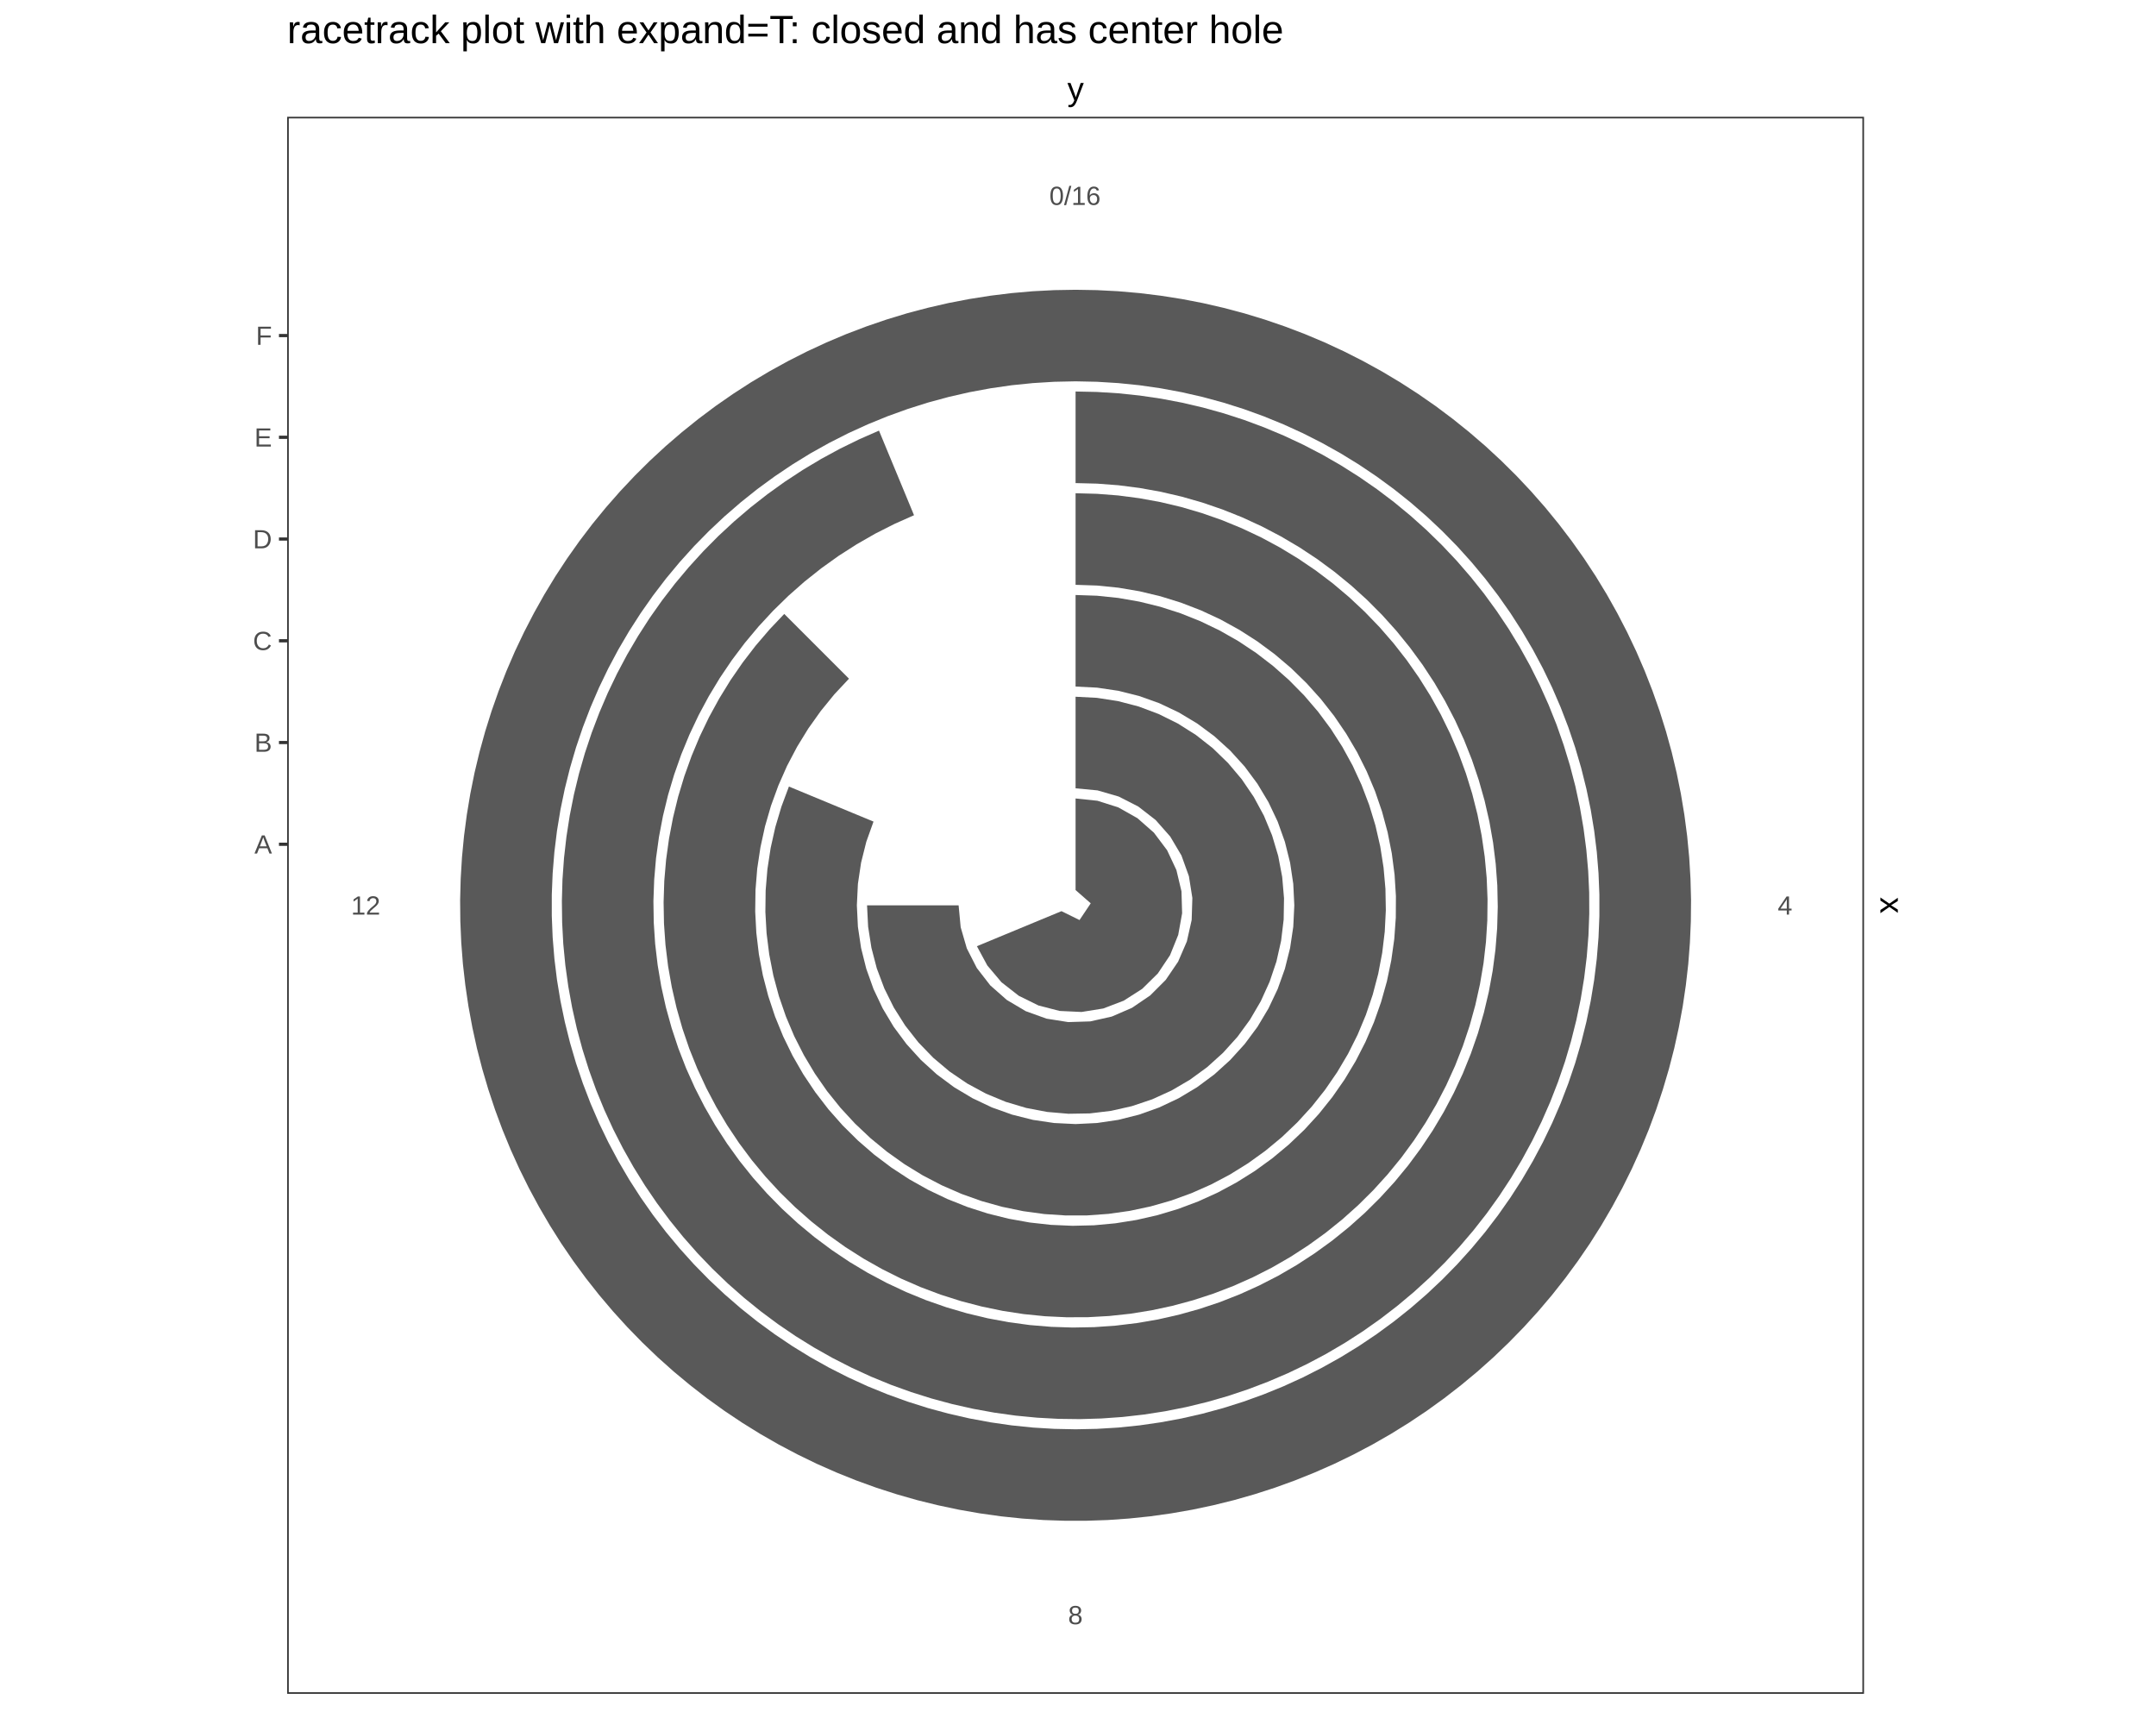
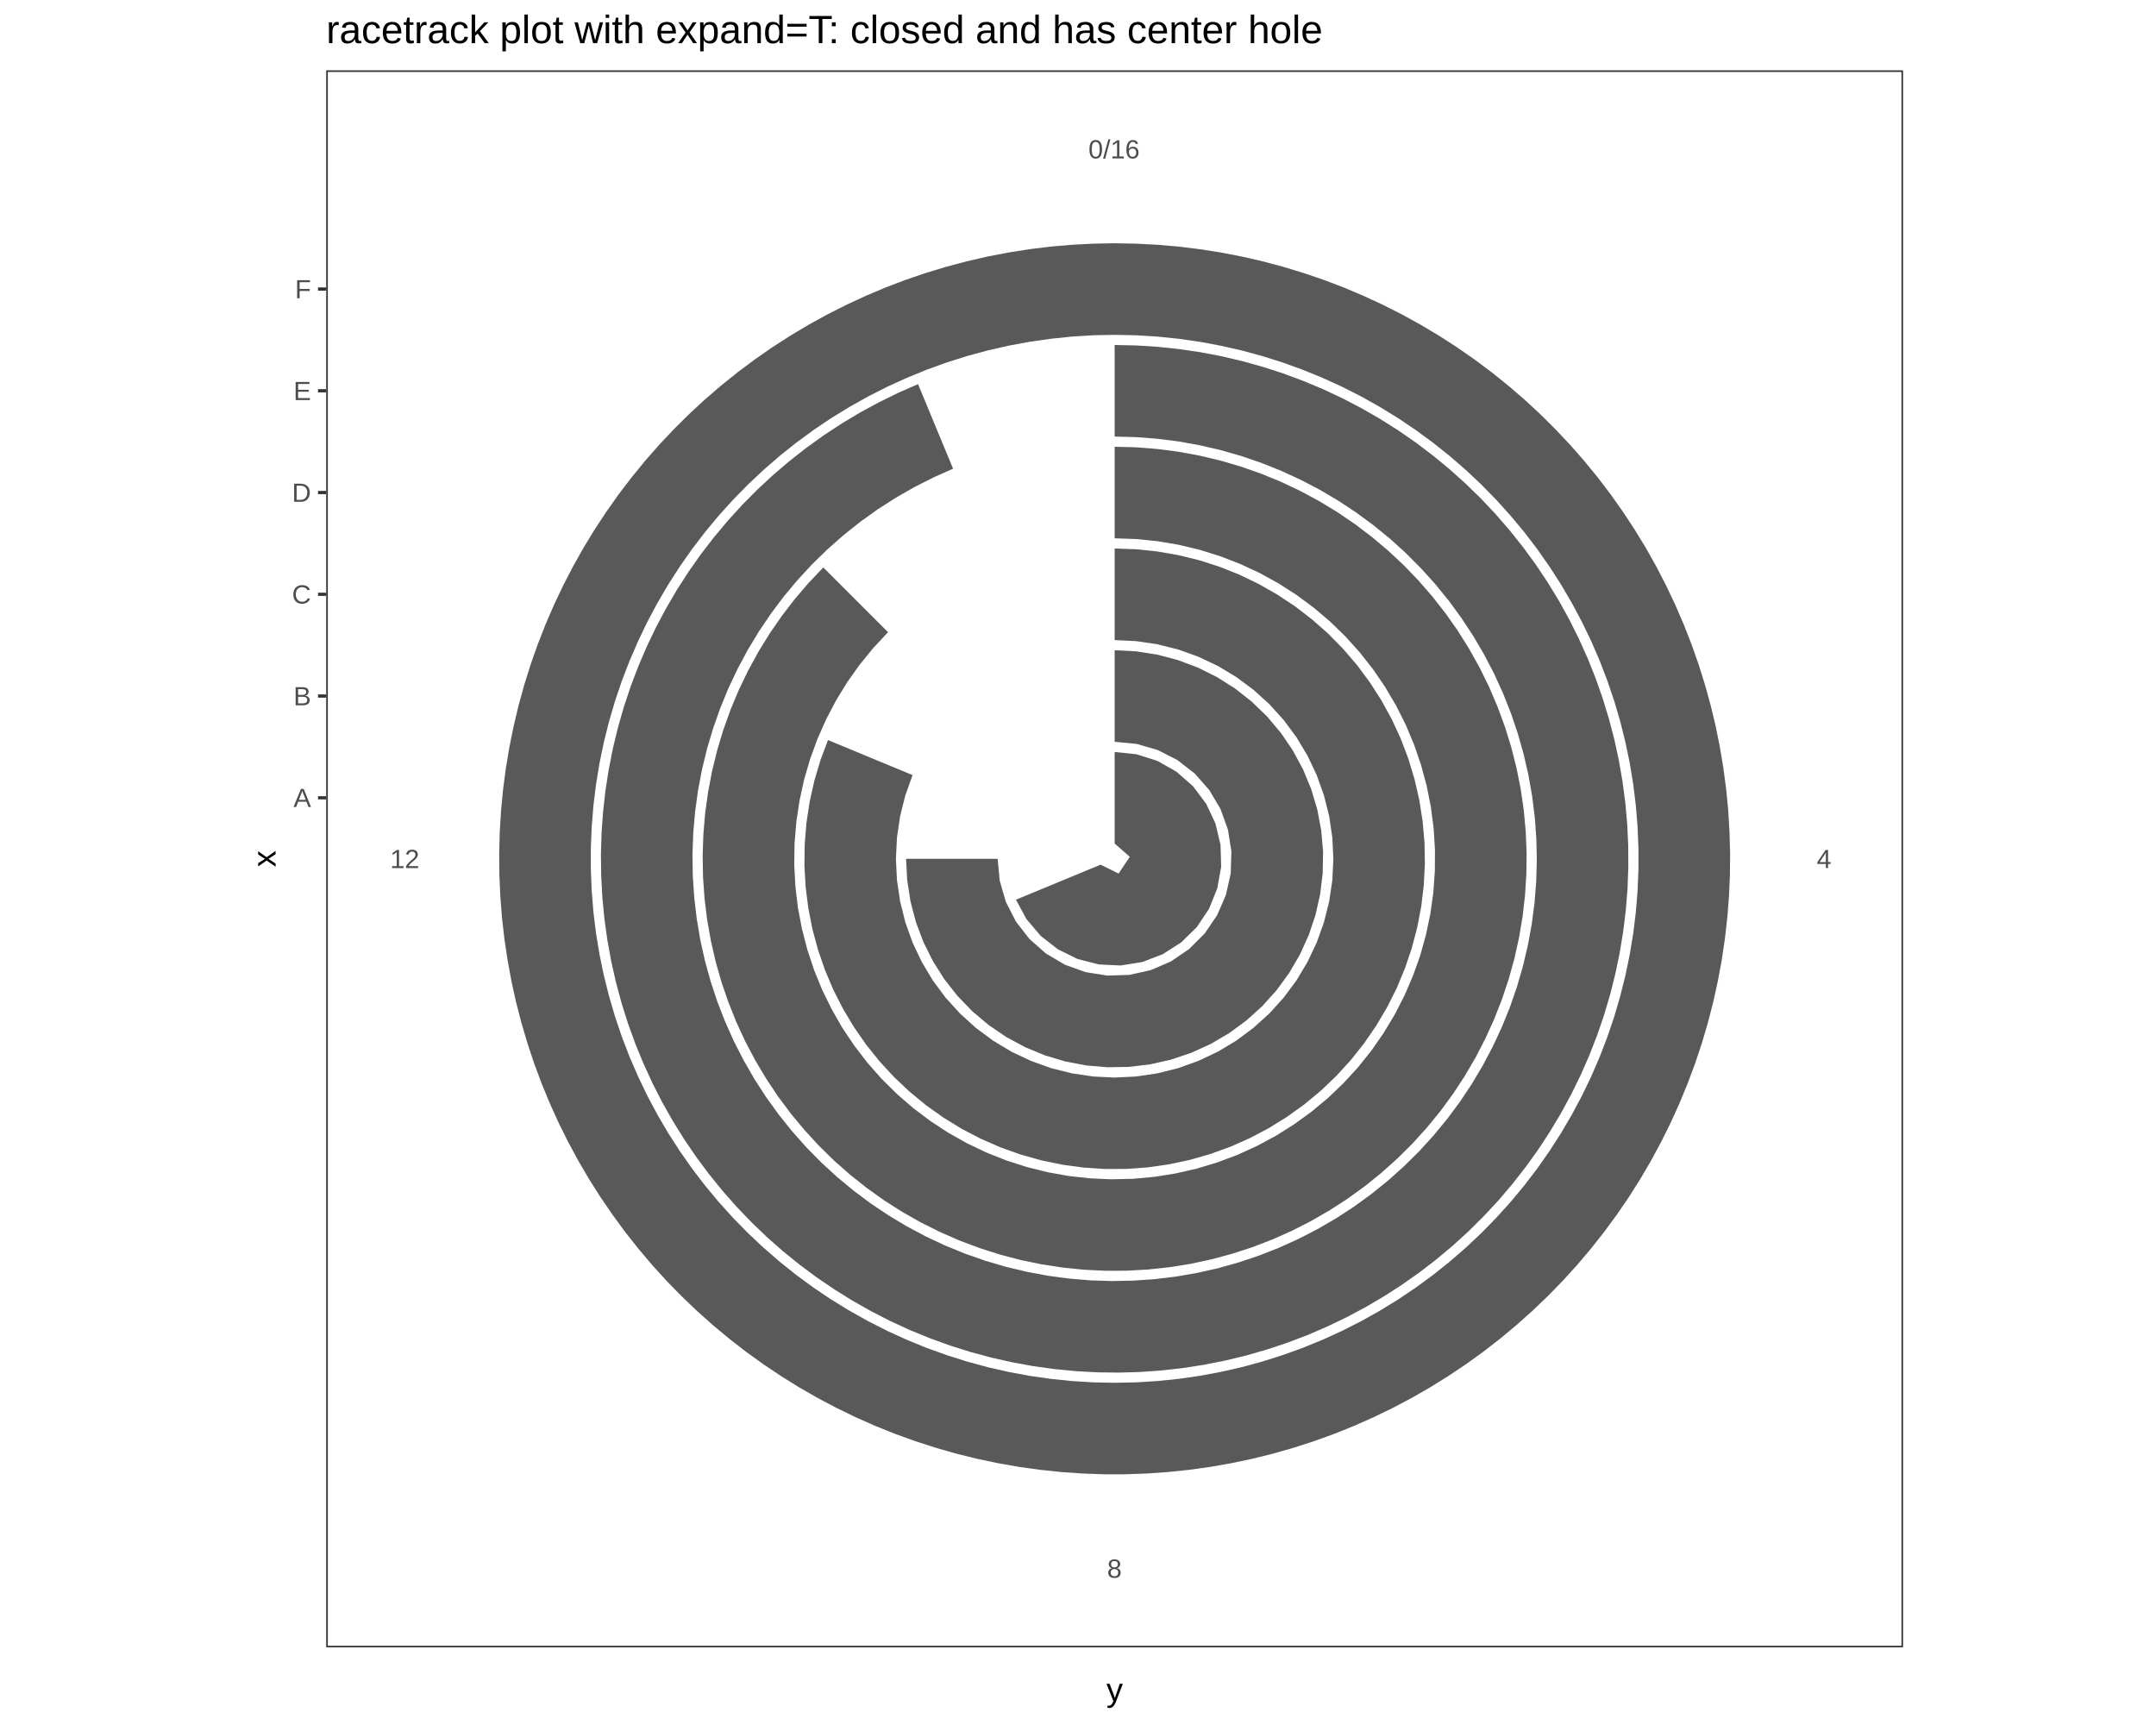
<svg xmlns="http://www.w3.org/2000/svg" viewBox="0 0 720.00 576.00">
  <defs>
    <style type="text/css">
    line, polyline, path, rect, circle {
      fill: none;
      stroke: #000000;
      stroke-linecap: round;
      stroke-linejoin: round;
      stroke-miterlimit: 10.00;
    }
  </style>
  </defs>
  <rect width="100%" height="100%" style="stroke: none; fill: #FFFFFF;" />
  <defs>
    <clipPath id="cpNzguOTkxfDY0MS4wMDl8NTc2fDA=">
      <rect x="78.99" y="0.00" width="562.02" height="576.00" />
    </clipPath>
  </defs>
  <rect x="78.99" y="0.00" width="562.02" height="576.00" style="stroke-width: 1.07; stroke: #FFFFFF; fill: #FFFFFF;" clip-path="url(#cpNzguOTkxfDY0MS4wMDl8NTc2fDA=)" />
  <defs>
    <clipPath id="cpMHw3MjB8NTc2fDA=">
      <rect x="0.00" y="0.00" width="720.00" height="576.00" />
    </clipPath>
  </defs>
  <defs>
-     <clipPath id="cpOTUuOTAxNXw2MjIuNDg4fDU2NS41ODl8MzkuMDAz">
-       <rect x="95.90" y="39.00" width="526.59" height="526.59" />
+     <clipPath id="cpMTA4Ljk0M3w2MzUuNTN8NTUwLjA2M3wyMy40NzY3">
+       <rect x="108.94" y="23.48" width="526.59" height="526.59" />
    </clipPath>
  </defs>
-   <rect x="95.90" y="39.00" width="526.59" height="526.59" style="stroke-width: 1.07; stroke: none; fill: #FFFFFF;" clip-path="url(#cpOTUuOTAxNXw2MjIuNDg4fDU2NS41ODl8MzkuMDAz)" />
-   <polyline points="354.49,304.25 347.42,307.17 340.36,310.10 333.30,313.02 326.24,315.95 329.72,322.39 334.45,327.99 340.22,332.50 346.79,335.74 353.88,337.57 361.19,337.91 368.43,336.75 375.27,334.14 381.44,330.19 386.66,325.05 390.73,318.96 393.47,312.17 394.77,304.96 394.56,297.64 392.86,290.51 389.75,283.89 385.34,278.03 379.84,273.20 373.46,269.60 366.48,267.38 359.19,266.62 359.19,274.27 359.19,281.91 359.19,289.56 359.19,297.20 364.25,301.63 360.51,307.22 354.49,304.25 " style="stroke-width: 1.07; stroke: none; fill: #595959;" clip-path="url(#cpOTUuOTAxNXw2MjIuNDg4fDU2NS41ODl8MzkuMDAz)" />
-   <polyline points="320.13,302.30 312.48,302.30 304.84,302.30 297.19,302.30 289.55,302.30 289.91,309.42 291.01,316.47 292.81,323.36 295.32,330.04 298.49,336.43 302.30,342.46 306.70,348.07 311.66,353.20 317.11,357.79 323.01,361.80 329.28,365.19 335.87,367.92 342.71,369.96 349.71,371.29 356.82,371.90 363.95,371.78 371.03,370.93 377.98,369.36 384.74,367.09 391.24,364.13 397.39,360.53 403.15,356.32 408.44,351.54 413.22,346.25 417.43,340.49 421.03,334.34 423.98,327.85 426.26,321.09 427.83,314.13 428.68,307.05 428.80,299.92 428.19,292.81 426.86,285.81 424.82,278.97 422.09,272.38 418.70,266.11 414.69,260.21 410.09,254.76 404.97,249.80 399.36,245.40 393.33,241.59 386.94,238.42 380.26,235.91 373.36,234.11 366.32,233.02 359.19,232.65 359.19,240.29 359.19,247.94 359.19,255.58 359.19,263.23 366.52,263.92 373.58,265.97 380.13,269.31 385.94,273.82 390.80,279.33 394.55,285.66 397.04,292.58 398.19,299.84 397.96,307.19 396.35,314.37 393.43,321.12 389.30,327.20 384.10,332.40 378.02,336.53 371.27,339.45 364.09,341.06 356.74,341.29 349.48,340.14 342.56,337.65 336.23,333.90 330.71,329.04 326.21,323.23 322.87,316.68 320.82,309.62 320.13,302.30 " style="stroke-width: 1.07; stroke: none; fill: #595959;" clip-path="url(#cpOTUuOTAxNXw2MjIuNDg4fDU2NS41ODl8MzkuMDAz)" />
-   <polyline points="291.71,274.34 284.65,271.42 277.59,268.49 270.53,265.57 263.46,262.64 260.96,269.34 258.92,276.19 257.36,283.16 256.28,290.23 255.69,297.35 255.60,304.50 256.00,311.63 256.89,318.72 258.26,325.74 260.12,332.64 262.45,339.40 265.23,345.98 268.47,352.35 272.13,358.48 276.21,364.35 280.69,369.92 285.54,375.18 290.74,380.08 296.26,384.61 302.09,388.76 308.18,392.49 314.52,395.79 321.07,398.65 327.80,401.05 334.68,402.97 341.68,404.42 348.76,405.39 355.90,405.86 363.04,405.84 370.17,405.33 377.25,404.33 384.24,402.84 391.11,400.88 397.83,398.44 404.37,395.55 410.69,392.22 416.76,388.45 422.56,384.28 428.06,379.72 433.24,374.78 438.06,369.51 442.50,363.91 446.55,358.02 450.19,351.87 453.39,345.48 456.14,338.88 458.43,332.11 460.25,325.20 461.59,318.18 462.44,311.08 462.80,303.95 462.67,296.80 462.04,289.68 460.93,282.62 459.33,275.65 457.25,268.82 454.71,262.14 451.72,255.65 448.28,249.38 444.42,243.36 440.16,237.63 435.51,232.20 430.49,227.11 425.14,222.37 419.48,218.02 413.52,214.06 407.31,210.53 400.87,207.43 394.23,204.78 387.43,202.60 380.49,200.89 373.45,199.66 366.34,198.92 359.19,198.68 359.19,206.32 359.19,213.97 359.19,221.61 359.19,229.25 366.35,229.61 373.44,230.66 380.40,232.40 387.15,234.81 393.63,237.88 399.77,241.56 405.53,245.83 410.84,250.65 415.66,255.96 419.93,261.72 423.61,267.86 426.68,274.34 429.09,281.09 430.83,288.05 431.89,295.14 432.24,302.30 431.89,309.46 430.83,316.55 429.09,323.50 426.68,330.25 423.61,336.73 419.93,342.88 415.66,348.63 410.84,353.94 405.53,358.76 399.77,363.03 393.63,366.71 387.15,369.78 380.40,372.19 373.44,373.94 366.35,374.99 359.19,375.34 352.04,374.99 344.94,373.94 337.99,372.19 331.24,369.78 324.76,366.71 318.61,363.03 312.86,358.76 307.55,353.94 302.73,348.63 298.46,342.88 294.78,336.73 291.71,330.25 289.30,323.50 287.56,316.55 286.50,309.46 286.15,302.30 286.50,295.14 287.56,288.05 289.30,281.09 291.71,274.34 " style="stroke-width: 1.07; stroke: none; fill: #595959;" clip-path="url(#cpOTUuOTAxNXw2MjIuNDg4fDU2NS41ODl8MzkuMDAz)" />
-   <polyline points="283.52,226.62 278.12,221.22 272.71,215.81 267.31,210.41 261.90,205.00 256.99,210.18 252.35,215.60 248.00,221.26 243.95,227.13 240.21,233.21 236.78,239.47 233.69,245.90 230.94,252.48 228.53,259.20 226.47,266.03 224.77,272.96 223.43,279.97 222.45,287.04 221.84,294.14 221.61,301.28 221.74,308.41 222.24,315.53 223.11,322.61 224.35,329.64 225.95,336.59 227.90,343.45 230.21,350.21 232.87,356.83 235.87,363.30 239.20,369.62 242.85,375.75 246.81,381.68 251.08,387.40 255.64,392.89 260.47,398.14 265.57,403.12 270.93,407.84 276.52,412.28 282.33,416.42 288.35,420.25 294.56,423.76 300.94,426.95 307.48,429.80 314.16,432.31 320.96,434.47 327.87,436.27 334.86,437.72 341.91,438.80 349.01,439.51 356.14,439.85 363.27,439.83 370.40,439.43 377.49,438.67 384.54,437.53 391.51,436.04 398.40,434.18 405.19,431.97 411.85,429.41 418.37,426.51 424.73,423.28 430.91,419.72 436.90,415.84 442.69,411.66 448.24,407.19 453.56,402.43 458.63,397.40 463.42,392.12 467.94,386.59 472.16,380.84 476.08,374.88 479.69,368.72 482.97,362.39 485.92,355.89 488.53,349.25 490.79,342.48 492.69,335.60 494.24,328.64 495.43,321.60 496.24,314.51 496.69,307.39 496.77,300.26 496.48,293.13 495.82,286.02 494.79,278.96 493.40,271.96 491.65,265.05 489.54,258.23 487.08,251.53 484.28,244.97 481.14,238.56 477.67,232.33 473.88,226.28 469.79,220.44 465.39,214.81 460.71,209.42 455.76,204.29 450.55,199.41 445.10,194.81 439.41,190.50 433.50,186.50 427.40,182.80 421.11,179.42 414.66,176.38 408.06,173.67 401.32,171.31 394.48,169.30 387.54,167.65 380.52,166.37 373.44,165.44 366.33,164.89 359.19,164.70 359.19,172.35 359.19,179.99 359.19,187.64 359.19,195.28 366.36,195.52 373.50,196.24 380.57,197.44 387.55,199.11 394.40,201.24 401.09,203.82 407.60,206.85 413.88,210.31 419.92,214.18 425.69,218.45 431.16,223.09 436.30,228.09 441.10,233.42 445.53,239.06 449.57,244.99 453.21,251.17 456.42,257.59 459.20,264.20 461.53,270.99 463.40,277.91 464.79,284.95 465.72,292.06 466.17,299.22 466.13,306.40 465.62,313.55 464.62,320.65 463.16,327.68 461.22,334.58 458.83,341.35 455.99,347.94 452.72,354.32 449.02,360.47 444.92,366.35 440.44,371.95 435.59,377.24 430.39,382.19 424.88,386.78 419.07,390.99 413.00,394.80 406.68,398.20 400.15,401.17 393.43,403.69 386.56,405.75 379.57,407.35 372.49,408.48 365.34,409.14 358.17,409.31 351.00,409.00 343.87,408.21 336.81,406.94 329.85,405.21 323.02,403.01 316.36,400.36 309.88,397.27 303.63,393.76 297.63,389.83 291.90,385.51 286.48,380.81 281.38,375.76 276.63,370.38 272.26,364.70 268.27,358.74 264.69,352.52 261.54,346.07 258.83,339.43 256.57,332.62 254.76,325.68 253.43,318.63 252.58,311.51 252.20,304.35 252.30,297.17 252.88,290.02 253.95,282.93 255.48,275.92 257.48,269.03 259.94,262.29 262.84,255.73 266.18,249.38 269.93,243.27 274.09,237.42 278.62,231.86 283.52,226.62 " style="stroke-width: 1.07; stroke: none; fill: #595959;" clip-path="url(#cpOTUuOTAxNXw2MjIuNDg4fDU2NS41ODl8MzkuMDAz)" />
-   <polyline points="305.24,172.04 302.32,164.98 299.39,157.91 296.46,150.85 293.54,143.79 286.98,146.67 280.54,149.82 274.24,153.24 268.09,156.92 262.10,160.85 256.28,165.03 250.63,169.45 245.18,174.10 239.92,178.97 234.88,184.06 230.05,189.36 225.44,194.85 221.07,200.53 216.94,206.38 213.06,212.41 209.43,218.59 206.07,224.92 202.97,231.38 200.15,237.97 197.60,244.67 195.33,251.47 193.35,258.35 191.66,265.32 190.26,272.35 189.16,279.43 188.35,286.55 187.84,293.70 187.64,300.86 187.73,308.03 188.11,315.19 188.80,322.32 189.79,329.42 191.07,336.47 192.64,343.46 194.51,350.38 196.66,357.22 199.09,363.96 201.81,370.59 204.80,377.10 208.06,383.49 211.58,389.73 215.36,395.82 219.39,401.74 223.67,407.49 228.18,413.06 232.92,418.44 237.88,423.61 243.05,428.57 248.43,433.31 254.00,437.82 259.75,442.10 265.67,446.13 271.76,449.91 278.00,453.43 284.39,456.69 290.90,459.68 297.53,462.40 304.27,464.83 311.11,466.98 318.03,468.85 325.02,470.42 332.07,471.70 339.17,472.69 346.31,473.38 353.46,473.77 360.63,473.86 367.79,473.65 374.94,473.14 382.06,472.33 389.14,471.23 396.17,469.83 403.14,468.14 410.03,466.16 416.82,463.89 423.52,461.34 430.11,458.52 436.57,455.42 442.90,452.06 449.08,448.43 455.11,444.55 460.96,440.42 466.64,436.05 472.14,431.44 477.43,426.61 482.52,421.57 487.39,416.31 492.04,410.86 496.46,405.22 500.64,399.39 504.57,393.40 508.25,387.25 511.67,380.95 514.82,374.51 517.70,367.95 520.30,361.27 522.63,354.49 524.66,347.62 526.41,340.67 527.87,333.66 529.03,326.58 529.90,319.47 530.47,312.32 530.74,305.16 530.71,298.00 530.38,290.84 529.75,283.70 528.82,276.59 527.60,269.53 526.09,262.52 524.28,255.59 522.18,248.73 519.81,241.97 517.15,235.32 514.21,228.78 511.01,222.37 507.53,216.10 503.81,209.98 499.82,204.02 495.60,198.23 491.13,192.63 486.44,187.21 481.52,182.00 476.39,177.00 471.05,172.21 465.52,167.65 459.81,163.33 453.91,159.25 447.86,155.42 441.65,151.84 435.29,148.53 428.80,145.49 422.19,142.72 415.47,140.22 408.65,138.01 401.75,136.09 394.77,134.46 387.73,133.12 380.64,132.08 373.51,131.33 366.36,130.88 359.19,130.73 359.19,138.37 359.19,146.02 359.19,153.66 359.19,161.31 366.35,161.49 373.49,162.03 380.59,162.94 387.64,164.21 394.61,165.83 401.49,167.80 408.26,170.12 414.91,172.78 421.41,175.78 427.75,179.10 433.92,182.74 439.89,186.68 445.65,190.93 451.19,195.46 456.50,200.27 461.55,205.34 466.34,210.66 470.85,216.22 475.08,221.99 479.01,227.98 482.62,234.16 485.92,240.51 488.90,247.02 491.54,253.68 493.83,260.46 495.78,267.34 497.38,274.32 498.62,281.37 499.50,288.48 500.03,295.62 500.18,302.77 499.98,309.93 499.41,317.07 498.48,324.16 497.19,331.20 495.54,338.17 493.55,345.05 491.20,351.81 488.52,358.45 485.50,364.94 482.16,371.27 478.50,377.42 474.53,383.38 470.27,389.13 465.72,394.66 460.89,399.94 455.81,404.98 450.47,409.75 444.90,414.25 439.10,418.45 433.11,422.36 426.92,425.96 420.55,429.23 414.03,432.18 407.37,434.80 400.58,437.07 393.68,439.00 386.70,440.58 379.65,441.79 372.54,442.65 365.40,443.15 358.24,443.28 351.08,443.05 343.95,442.46 336.86,441.50 329.82,440.19 322.86,438.52 315.99,436.50 309.23,434.14 302.61,431.43 296.12,428.39 289.81,425.03 283.66,421.35 277.72,417.36 271.98,413.08 266.47,408.51 261.20,403.66 256.18,398.56 251.43,393.21 246.95,387.62 242.77,381.81 238.88,375.80 235.31,369.60 232.05,363.22 229.12,356.69 226.53,350.02 224.28,343.22 222.37,336.32 220.82,329.33 219.63,322.27 218.79,315.17 218.32,308.02 218.21,300.86 218.47,293.71 219.08,286.58 220.06,279.49 221.40,272.45 223.09,265.50 225.14,258.64 227.52,251.89 230.25,245.27 233.31,238.80 236.70,232.49 240.40,226.36 244.41,220.43 248.71,214.71 253.30,209.22 258.16,203.96 263.28,198.96 268.65,194.22 274.25,189.77 280.07,185.60 286.10,181.74 292.31,178.18 298.70,174.95 305.24,172.04 " style="stroke-width: 1.07; stroke: none; fill: #595959;" clip-path="url(#cpOTUuOTAxNXw2MjIuNDg4fDU2NS41ODl8MzkuMDAz)" />
-   <polyline points="359.19,127.33 359.19,119.69 359.19,112.05 359.19,104.40 359.19,96.76 352.06,96.88 344.94,97.25 337.83,97.87 330.75,98.74 323.70,99.85 316.69,101.20 309.74,102.80 302.85,104.63 296.02,106.71 289.27,109.02 282.60,111.56 276.03,114.33 269.56,117.33 263.19,120.56 256.94,124.00 250.81,127.65 244.82,131.52 238.96,135.59 233.25,139.87 227.69,144.34 222.28,149.00 217.04,153.84 211.98,158.86 207.09,164.06 202.38,169.42 197.86,174.94 193.54,180.62 189.42,186.44 185.50,192.40 181.79,198.50 178.30,204.72 175.02,211.06 171.96,217.50 169.13,224.05 166.53,230.70 164.16,237.43 162.03,244.23 160.13,251.11 158.47,258.05 157.06,265.04 155.89,272.08 154.96,279.16 154.28,286.26 153.85,293.38 153.66,300.51 153.73,307.65 154.04,314.77 154.59,321.89 155.40,328.98 156.44,336.03 157.74,343.05 159.27,350.02 161.05,356.93 163.07,363.77 165.32,370.54 167.80,377.23 170.52,383.83 173.46,390.33 176.63,396.72 180.02,403.00 183.62,409.16 187.43,415.19 191.45,421.08 195.68,426.83 200.10,432.43 204.71,437.87 209.51,443.15 214.49,448.26 219.64,453.20 224.96,457.95 230.45,462.51 236.08,466.89 241.87,471.06 247.80,475.03 253.86,478.79 260.05,482.34 266.36,485.67 272.78,488.79 279.30,491.67 285.92,494.33 292.63,496.76 299.42,498.95 306.28,500.91 313.21,502.62 320.19,504.10 327.22,505.33 334.28,506.32 341.38,507.06 348.50,507.56 355.63,507.80 362.76,507.80 369.89,507.56 377.01,507.06 384.11,506.32 391.17,505.33 398.20,504.10 405.18,502.62 412.10,500.91 418.97,498.95 425.76,496.76 432.46,494.33 439.08,491.67 445.61,488.79 452.03,485.67 458.34,482.34 464.53,478.79 470.59,475.03 476.52,471.06 482.30,466.89 487.94,462.51 493.43,457.95 498.75,453.20 503.90,448.26 508.88,443.15 513.68,437.87 518.29,432.43 522.71,426.83 526.93,421.08 530.96,415.19 534.77,409.16 538.37,403.00 541.76,396.72 544.93,390.33 547.87,383.83 550.59,377.23 553.07,370.54 555.32,363.77 557.34,356.93 559.12,350.02 560.65,343.05 561.95,336.03 562.99,328.98 563.80,321.89 564.35,314.77 564.66,307.65 564.73,300.51 564.54,293.38 564.11,286.26 563.43,279.16 562.50,272.08 561.33,265.04 559.91,258.05 558.26,251.11 556.36,244.23 554.23,237.43 551.86,230.70 549.26,224.05 546.43,217.50 543.37,211.06 540.09,204.72 536.60,198.50 532.89,192.40 528.97,186.44 524.85,180.62 520.52,174.94 516.01,169.42 511.30,164.06 506.41,158.86 501.34,153.84 496.11,149.00 490.70,144.34 485.14,139.87 479.43,135.59 473.57,131.52 467.57,127.65 461.45,124.00 455.20,120.56 448.83,117.33 442.36,114.33 435.79,111.56 429.12,109.02 422.37,106.71 415.54,104.63 408.65,102.80 401.70,101.20 394.69,99.85 387.64,98.74 380.56,97.87 373.45,97.25 366.33,96.88 359.19,96.76 359.19,104.40 359.19,112.05 359.19,119.69 359.19,127.33 366.33,127.48 373.46,127.92 380.56,128.64 387.62,129.66 394.64,130.96 401.60,132.55 408.49,134.42 415.29,136.57 422.01,139.00 428.61,141.70 435.11,144.66 441.47,147.89 447.70,151.37 453.79,155.11 459.71,159.09 465.47,163.31 471.05,167.76 476.44,172.43 481.64,177.32 486.64,182.42 491.42,187.72 495.99,193.21 500.32,198.88 504.42,204.72 508.28,210.73 511.89,216.88 515.25,223.18 518.35,229.61 521.18,236.17 523.74,242.83 526.03,249.59 528.04,256.44 529.77,263.36 531.22,270.35 532.38,277.40 533.25,284.48 533.83,291.60 534.12,298.73 534.12,305.86 533.83,313.00 533.25,320.11 532.38,327.20 531.22,334.24 529.77,341.23 528.04,348.15 526.03,355.00 523.74,361.76 521.18,368.43 518.35,374.98 515.25,381.41 511.89,387.71 508.28,393.87 504.42,399.87 500.32,405.71 495.99,411.38 491.42,416.87 486.64,422.17 481.64,427.27 476.44,432.16 471.05,436.83 465.47,441.28 459.71,445.50 453.79,449.48 447.70,453.22 441.47,456.70 435.11,459.93 428.61,462.90 422.01,465.59 415.29,468.02 408.49,470.17 401.60,472.04 394.64,473.63 387.62,474.93 380.56,475.95 373.46,476.68 366.33,477.11 359.19,477.26 352.06,477.11 344.93,476.68 337.83,475.95 330.77,474.93 323.75,473.63 316.79,472.04 309.90,470.17 303.10,468.02 296.38,465.59 289.77,462.90 283.28,459.93 276.91,456.70 270.68,453.22 264.60,449.48 258.68,445.50 252.92,441.28 247.34,436.83 241.95,432.16 236.75,427.27 231.75,422.17 226.97,416.87 222.40,411.38 218.07,405.71 213.97,399.87 210.11,393.87 206.50,387.71 203.14,381.41 200.04,374.98 197.21,368.43 194.65,361.76 192.36,355.00 190.35,348.15 188.62,341.23 187.17,334.24 186.01,327.20 185.14,320.11 184.56,313.00 184.27,305.86 184.27,298.73 184.56,291.60 185.14,284.48 186.01,277.40 187.17,270.35 188.62,263.36 190.35,256.44 192.36,249.59 194.65,242.83 197.21,236.17 200.04,229.61 203.14,223.18 206.50,216.88 210.11,210.73 213.97,204.72 218.07,198.88 222.40,193.21 226.97,187.72 231.75,182.42 236.75,177.32 241.95,172.43 247.34,167.76 252.92,163.31 258.68,159.09 264.60,155.11 270.68,151.37 276.91,147.89 283.28,144.66 289.77,141.70 296.38,139.00 303.10,136.57 309.90,134.42 316.79,132.55 323.75,130.96 330.77,129.66 337.83,128.64 344.93,127.92 352.06,127.48 359.19,127.33 " style="stroke-width: 1.07; stroke: none; fill: #595959;" clip-path="url(#cpOTUuOTAxNXw2MjIuNDg4fDU2NS41ODl8MzkuMDAz)" />
-   <g clip-path="url(#cpOTUuOTAxNXw2MjIuNDg4fDU2NS41ODl8MzkuMDAz)">
-     <text x="593.66" y="305.39" style="font-size: 8.80px; fill: #4D4D4D; font-family: Liberation Sans;" textLength="5.01px" lengthAdjust="spacingAndGlyphs">4</text>
+   <rect x="108.94" y="23.48" width="526.59" height="526.59" style="stroke-width: 1.07; stroke: none; fill: #FFFFFF;" clip-path="url(#cpMTA4Ljk0M3w2MzUuNTN8NTUwLjA2M3wyMy40NzY3)" />
+   <polyline points="367.53,288.72 360.47,291.65 353.40,294.57 346.34,297.50 339.28,300.42 342.76,306.86 347.49,312.46 353.26,316.97 359.83,320.21 366.92,322.04 374.24,322.39 381.47,321.23 388.31,318.61 394.48,314.66 399.71,309.53 403.77,303.44 406.51,296.64 407.81,289.44 407.60,282.11 405.91,274.99 402.79,268.36 398.39,262.51 392.88,257.68 386.50,254.07 379.52,251.85 372.24,251.10 372.24,258.74 372.24,266.39 372.24,274.03 372.24,281.67 377.29,286.10 373.56,291.69 367.53,288.72 " style="stroke-width: 1.07; stroke: none; fill: #595959;" clip-path="url(#cpMTA4Ljk0M3w2MzUuNTN8NTUwLjA2M3wyMy40NzY3)" />
+   <polyline points="333.17,286.77 325.52,286.77 317.88,286.77 310.24,286.77 302.59,286.77 302.96,293.89 304.05,300.94 305.85,307.84 308.36,314.52 311.53,320.90 315.34,326.93 319.74,332.54 324.70,337.67 330.15,342.26 336.05,346.28 342.33,349.66 348.91,352.39 355.75,354.43 362.75,355.77 369.86,356.37 376.99,356.25 384.07,355.40 391.03,353.83 397.79,351.56 404.28,348.61 410.43,345.01 416.19,340.79 421.48,336.02 426.26,330.72 430.47,324.97 434.07,318.81 437.03,312.32 439.30,305.56 440.87,298.60 441.72,291.52 441.84,284.39 441.23,277.29 439.90,270.28 437.86,263.45 435.13,256.86 431.74,250.58 427.73,244.69 423.14,239.23 418.01,234.28 412.40,229.87 406.37,226.06 399.98,222.89 393.31,220.39 386.41,218.58 379.36,217.49 372.24,217.12 372.24,224.77 372.24,232.41 372.24,240.06 372.24,247.70 379.56,248.39 386.62,250.44 393.17,253.78 398.98,258.29 403.84,263.81 407.59,270.13 410.08,277.05 411.23,284.32 411.00,291.67 409.39,298.84 406.47,305.59 402.34,311.67 397.14,316.87 391.06,321.01 384.31,323.93 377.13,325.53 369.78,325.76 362.52,324.61 355.60,322.12 349.27,318.38 343.76,313.51 339.25,307.70 335.91,301.15 333.86,294.09 333.17,286.77 " style="stroke-width: 1.07; stroke: none; fill: #595959;" clip-path="url(#cpMTA4Ljk0M3w2MzUuNTN8NTUwLjA2M3wyMy40NzY3)" />
+   <polyline points="304.75,258.82 297.69,255.89 290.63,252.97 283.57,250.04 276.51,247.12 274.00,253.81 271.96,260.66 270.40,267.63 269.32,274.70 268.74,281.82 268.64,288.97 269.04,296.10 269.93,303.20 271.30,310.21 273.16,317.11 275.49,323.87 278.27,330.45 281.51,336.82 285.18,342.96 289.26,348.83 293.73,354.40 298.58,359.65 303.78,364.55 309.30,369.09 315.13,373.23 321.22,376.96 327.56,380.26 334.11,383.12 340.84,385.52 347.73,387.45 354.72,388.90 361.81,389.86 368.94,390.34 376.08,390.32 383.21,389.81 390.29,388.80 397.28,387.32 404.15,385.35 410.87,382.92 417.41,380.02 423.73,376.69 429.80,372.93 435.61,368.75 441.11,364.19 446.28,359.26 451.10,353.98 455.55,348.38 459.59,342.50 463.23,336.34 466.43,329.95 469.18,323.36 471.47,316.59 473.29,309.67 474.63,302.65 475.48,295.56 475.84,288.42 475.71,281.27 475.08,274.15 473.97,267.09 472.37,260.13 470.30,253.29 467.76,246.61 464.76,240.12 461.32,233.85 457.46,227.84 453.20,222.10 448.55,216.68 443.54,211.58 438.18,206.85 432.52,202.49 426.56,198.54 420.35,195.00 413.91,191.90 407.27,189.25 400.47,187.07 393.53,185.36 386.49,184.14 379.38,183.40 372.24,183.15 372.24,190.80 372.24,198.44 372.24,206.08 372.24,213.73 379.40,214.08 386.49,215.13 393.44,216.87 400.19,219.29 406.67,222.35 412.82,226.04 418.57,230.31 423.89,235.12 428.70,240.43 432.97,246.19 436.65,252.34 439.72,258.82 442.13,265.57 443.88,272.52 444.93,279.61 445.28,286.77 444.93,293.93 443.88,301.02 442.13,307.97 439.72,314.72 436.65,321.20 432.97,327.35 428.70,333.11 423.89,338.42 418.57,343.23 412.82,347.50 406.67,351.19 400.19,354.25 393.44,356.67 386.49,358.41 379.40,359.46 372.24,359.81 365.08,359.46 357.99,358.41 351.03,356.67 344.28,354.25 337.80,351.19 331.66,347.50 325.90,343.23 320.59,338.42 315.77,333.11 311.50,327.35 307.82,321.20 304.75,314.72 302.34,307.97 300.60,301.02 299.55,293.93 299.19,286.77 299.55,279.61 300.60,272.52 302.34,265.57 304.75,258.82 " style="stroke-width: 1.07; stroke: none; fill: #595959;" clip-path="url(#cpMTA4Ljk0M3w2MzUuNTN8NTUwLjA2M3wyMy40NzY3)" />
+   <polyline points="296.56,211.10 291.16,205.69 285.75,200.29 280.35,194.88 274.94,189.48 270.03,194.65 265.39,200.07 261.04,205.73 256.99,211.60 253.25,217.68 249.83,223.94 246.73,230.37 243.98,236.95 241.57,243.67 239.51,250.50 237.81,257.43 236.47,264.44 235.49,271.51 234.89,278.62 234.65,285.75 234.78,292.88 235.28,300.00 236.15,307.08 237.39,314.11 238.99,321.07 240.94,327.93 243.26,334.68 245.91,341.30 248.91,347.78 252.24,354.09 255.89,360.22 259.85,366.15 264.12,371.87 268.68,377.36 273.51,382.61 278.61,387.60 283.97,392.32 289.56,396.75 295.37,400.89 301.39,404.72 307.60,408.23 313.99,411.42 320.53,414.27 327.21,416.78 334.01,418.94 340.91,420.75 347.90,422.19 354.95,423.27 362.05,423.98 369.18,424.33 376.31,424.30 383.44,423.90 390.53,423.14 397.58,422.01 404.55,420.51 411.44,418.66 418.23,416.45 424.89,413.89 431.41,410.99 437.77,407.75 443.95,404.19 449.95,400.32 455.73,396.14 461.28,391.66 466.60,386.90 471.67,381.88 476.46,376.59 480.98,371.07 485.20,365.32 489.12,359.36 492.73,353.20 496.01,346.86 498.96,340.36 501.57,333.72 503.83,326.95 505.74,320.08 507.28,313.11 508.47,306.08 509.28,298.99 509.73,291.87 509.81,284.73 509.52,277.60 508.86,270.50 507.84,263.44 506.44,256.44 504.69,249.52 502.58,242.70 500.12,236.01 497.32,229.44 494.18,223.04 490.71,216.80 486.92,210.75 482.83,204.91 478.43,199.29 473.76,193.90 468.81,188.76 463.59,183.88 458.14,179.29 452.45,174.98 446.55,170.97 440.44,167.27 434.16,163.90 427.70,160.85 421.10,158.15 414.37,155.79 407.52,153.78 400.58,152.13 393.56,150.84 386.48,149.92 379.37,149.36 372.24,149.18 372.24,156.82 372.24,164.47 372.24,172.11 372.24,179.75 379.41,179.99 386.54,180.71 393.62,181.91 400.59,183.58 407.44,185.71 414.13,188.30 420.64,191.32 426.92,194.78 432.96,198.65 438.73,202.92 444.20,207.56 449.34,212.56 454.14,217.89 458.57,223.54 462.61,229.46 466.25,235.65 469.47,242.06 472.24,248.67 474.57,255.46 476.44,262.39 477.84,269.42 478.76,276.54 479.21,283.70 479.17,290.87 478.66,298.02 477.67,305.13 476.20,312.15 474.27,319.06 471.87,325.82 469.03,332.41 465.76,338.79 462.06,344.94 457.96,350.83 453.48,356.43 448.63,361.71 443.44,366.66 437.92,371.25 432.12,375.46 426.04,379.28 419.72,382.67 413.19,385.64 406.47,388.16 399.60,390.23 392.61,391.83 385.53,392.96 378.38,393.61 371.21,393.78 364.04,393.47 356.91,392.68 349.85,391.42 342.89,389.68 336.06,387.49 329.40,384.84 322.92,381.75 316.67,378.23 310.67,374.30 304.94,369.98 299.52,365.28 294.42,360.24 289.67,354.86 285.30,349.17 281.31,343.21 277.74,336.99 274.58,330.55 271.87,323.91 269.61,317.10 267.81,310.15 266.47,303.11 265.62,295.98 265.24,288.82 265.34,281.65 265.93,274.50 266.99,267.40 268.52,260.39 270.52,253.51 272.98,246.77 275.88,240.21 279.22,233.85 282.97,227.74 287.13,221.89 291.67,216.34 296.56,211.10 " style="stroke-width: 1.07; stroke: none; fill: #595959;" clip-path="url(#cpMTA4Ljk0M3w2MzUuNTN8NTUwLjA2M3wyMy40NzY3)" />
+   <polyline points="318.28,156.51 315.36,149.45 312.43,142.39 309.51,135.33 306.58,128.26 300.02,131.14 293.58,134.30 287.28,137.71 281.13,141.39 275.14,145.32 269.32,149.50 263.67,153.92 258.22,158.57 252.97,163.44 247.92,168.53 243.09,173.83 238.49,179.32 234.11,185.00 229.98,190.86 226.10,196.88 222.48,203.06 219.11,209.39 216.01,215.85 213.19,222.44 210.64,229.14 208.37,235.94 206.39,242.83 204.70,249.79 203.31,256.82 202.20,263.90 201.40,271.02 200.89,278.17 200.68,285.34 200.77,292.50 201.16,299.66 201.84,306.79 202.83,313.89 204.11,320.94 205.68,327.93 207.55,334.86 209.70,341.69 212.14,348.43 214.85,355.06 217.84,361.58 221.10,367.96 224.62,374.20 228.40,380.29 232.43,386.22 236.71,391.97 241.22,397.54 245.96,402.91 250.92,408.08 256.09,413.05 261.47,417.79 267.04,422.30 272.79,426.57 278.72,430.60 284.80,434.38 291.05,437.91 297.43,441.17 303.94,444.16 310.57,446.87 317.31,449.31 324.15,451.46 331.07,453.32 338.06,454.90 345.11,456.18 352.21,457.16 359.35,457.85 366.50,458.24 373.67,458.33 380.83,458.12 387.98,457.61 395.10,456.80 402.19,455.70 409.21,454.30 416.18,452.61 423.07,450.63 429.87,448.37 436.56,445.82 443.15,442.99 449.61,439.89 455.94,436.53 462.12,432.90 468.15,429.02 474.01,424.89 479.69,420.52 485.18,415.92 490.47,411.09 495.56,406.04 500.44,400.79 505.09,395.33 509.50,389.69 513.68,383.87 517.61,377.87 521.29,371.72 524.71,365.42 527.86,358.99 530.74,352.42 533.35,345.75 535.67,338.97 537.71,332.10 539.45,325.15 540.91,318.13 542.07,311.06 542.94,303.94 543.51,296.80 543.78,289.64 543.75,282.47 543.42,275.31 542.79,268.17 541.86,261.06 540.64,254.00 539.13,247.00 537.32,240.06 535.23,233.21 532.85,226.45 530.19,219.79 527.25,213.25 524.05,206.84 520.58,200.57 516.85,194.45 512.87,188.49 508.64,182.71 504.17,177.10 499.48,171.69 494.56,166.47 489.43,161.47 484.09,156.68 478.56,152.13 472.85,147.80 466.96,143.72 460.90,139.89 454.69,136.32 448.33,133.00 441.84,129.96 435.23,127.19 428.51,124.70 421.70,122.49 414.79,120.57 407.81,118.93 400.77,117.59 393.68,116.55 386.55,115.80 379.40,115.35 372.24,115.20 372.24,122.85 372.24,130.49 372.24,138.14 372.24,145.78 379.39,145.96 386.53,146.51 393.63,147.41 400.68,148.68 407.65,150.30 414.53,152.27 421.30,154.59 427.95,157.26 434.45,160.25 440.79,163.57 446.96,167.21 452.93,171.16 458.69,175.40 464.24,179.93 469.54,184.74 474.59,189.81 479.38,195.13 483.90,200.69 488.12,206.47 492.05,212.45 495.67,218.63 498.97,224.98 501.94,231.50 504.58,238.15 506.87,244.93 508.82,251.82 510.42,258.80 511.66,265.85 512.55,272.95 513.07,280.09 513.22,287.25 513.02,294.40 512.45,301.54 511.52,308.64 510.23,315.68 508.58,322.65 506.59,329.52 504.25,336.28 501.56,342.92 498.54,349.41 495.20,355.74 491.54,361.90 487.58,367.85 483.31,373.60 478.76,379.13 473.94,384.42 468.85,389.45 463.51,394.23 457.94,398.72 452.15,402.93 446.15,406.83 439.96,410.43 433.59,413.71 427.07,416.66 420.41,419.27 413.62,421.55 406.73,423.48 399.74,425.05 392.69,426.27 385.58,427.13 378.44,427.62 371.28,427.76 364.13,427.53 356.99,426.93 349.90,425.98 342.86,424.66 335.90,423.00 329.03,420.98 322.28,418.61 315.65,415.90 309.17,412.87 302.85,409.50 296.71,405.82 290.76,401.83 285.03,397.55 279.52,392.98 274.24,388.14 269.22,383.03 264.47,377.68 260.00,372.09 255.81,366.29 251.92,360.27 248.35,354.07 245.09,347.70 242.16,341.16 239.57,334.49 237.32,327.70 235.41,320.80 233.86,313.81 232.67,306.75 231.84,299.64 231.36,292.50 231.25,285.34 231.51,278.18 232.13,271.05 233.10,263.96 234.44,256.93 236.13,249.97 238.18,243.11 240.57,236.36 243.29,229.74 246.36,223.27 249.74,216.97 253.44,210.84 257.45,204.91 261.75,199.18 266.34,193.69 271.20,188.43 276.32,183.43 281.69,178.70 287.29,174.24 293.12,170.07 299.14,166.21 305.35,162.65 311.74,159.42 318.28,156.51 " style="stroke-width: 1.07; stroke: none; fill: #595959;" clip-path="url(#cpMTA4Ljk0M3w2MzUuNTN8NTUwLjA2M3wyMy40NzY3)" />
+   <polyline points="372.24,111.81 372.24,104.16 372.24,96.52 372.24,88.88 372.24,81.23 365.10,81.36 357.98,81.73 350.87,82.34 343.79,83.21 336.74,84.32 329.74,85.67 322.78,87.27 315.89,89.11 309.06,91.18 302.31,93.49 295.64,96.03 289.07,98.81 282.60,101.81 276.23,105.03 269.98,108.47 263.86,112.13 257.86,115.99 252.00,120.07 246.29,124.34 240.73,128.81 235.32,133.47 230.09,138.31 225.02,143.34 220.13,148.53 215.42,153.89 210.91,159.42 206.58,165.09 202.46,170.92 198.54,176.88 194.83,182.97 191.34,189.19 188.06,195.53 185.00,201.98 182.17,208.53 179.57,215.17 177.20,221.90 175.07,228.71 173.17,235.59 171.52,242.52 170.10,249.52 168.93,256.56 168.00,263.63 167.32,270.73 166.89,277.85 166.71,284.99 166.77,292.12 167.08,299.25 167.63,306.36 168.44,313.45 169.49,320.51 170.78,327.52 172.31,334.49 174.09,341.40 176.11,348.25 178.36,355.02 180.84,361.70 183.56,368.30 186.50,374.80 189.67,381.19 193.06,387.47 196.66,393.63 200.48,399.66 204.50,405.55 208.72,411.30 213.14,416.90 217.75,422.35 222.55,427.63 227.53,432.74 232.68,437.67 238.01,442.42 243.49,446.99 249.13,451.36 254.91,455.53 260.84,459.50 266.90,463.27 273.09,466.82 279.40,470.15 285.82,473.26 292.35,476.15 298.97,478.81 305.68,481.23 312.47,483.43 319.33,485.38 326.25,487.10 333.23,488.57 340.26,489.81 347.33,490.79 354.42,491.53 361.54,492.03 368.67,492.28 375.80,492.28 382.93,492.03 390.05,491.53 397.15,490.79 404.21,489.81 411.24,488.57 418.22,487.10 425.15,485.38 432.01,483.43 438.80,481.23 445.51,478.81 452.13,476.15 458.65,473.26 465.07,470.15 471.38,466.82 477.57,463.27 483.63,459.50 489.56,455.53 495.35,451.36 500.98,446.99 506.47,442.42 511.79,437.67 516.94,432.74 521.92,427.63 526.72,422.35 531.33,416.90 535.75,411.30 539.98,405.55 544.00,399.66 547.81,393.63 551.42,387.47 554.80,381.19 557.97,374.80 560.91,368.30 563.63,361.70 566.11,355.02 568.37,348.25 570.38,341.40 572.16,334.49 573.69,327.52 574.99,320.51 576.04,313.45 576.84,306.36 577.40,299.25 577.71,292.12 577.77,284.99 577.58,277.85 577.15,270.73 576.47,263.63 575.54,256.56 574.37,249.52 572.96,242.52 571.30,235.59 569.40,228.71 567.27,221.90 564.90,215.17 562.30,208.53 559.47,201.98 556.41,195.53 553.14,189.19 549.64,182.97 545.93,176.88 542.01,170.92 537.89,165.09 533.57,159.42 529.05,153.89 524.34,148.53 519.45,143.34 514.39,138.31 509.15,133.47 503.75,128.81 498.18,124.34 492.47,120.07 486.61,115.99 480.62,112.13 474.49,108.47 468.24,105.03 461.88,101.81 455.40,98.81 448.83,96.03 442.16,93.49 435.41,91.18 428.59,89.11 421.69,87.27 414.74,85.67 407.73,84.32 400.68,83.21 393.60,82.34 386.50,81.73 379.37,81.36 372.24,81.23 372.24,88.88 372.24,96.52 372.24,104.16 372.24,111.81 379.37,111.95 386.50,112.39 393.60,113.12 400.66,114.13 407.68,115.44 414.64,117.02 421.53,118.89 428.34,121.04 435.05,123.47 441.66,126.17 448.15,129.13 454.52,132.36 460.75,135.85 466.83,139.58 472.75,143.56 478.51,147.78 484.09,152.23 489.49,156.91 494.69,161.80 499.68,166.90 504.46,172.19 509.03,177.68 513.36,183.35 517.46,189.20 521.32,195.20 524.93,201.36 528.29,207.66 531.39,214.09 534.22,220.64 536.78,227.30 539.07,234.06 541.08,240.91 542.81,247.84 544.26,254.83 545.42,261.87 546.29,268.95 546.87,276.07 547.16,283.20 547.16,290.34 546.87,297.47 546.29,304.58 545.42,311.67 544.26,318.71 542.81,325.70 541.08,332.63 539.07,339.48 536.78,346.24 534.22,352.90 531.39,359.45 528.29,365.88 524.93,372.18 521.32,378.34 517.46,384.34 513.36,390.19 509.03,395.86 504.46,401.35 499.68,406.64 494.69,411.74 489.49,416.63 484.09,421.31 478.51,425.76 472.75,429.98 466.83,433.96 460.75,437.69 454.52,441.18 448.15,444.41 441.66,447.37 435.05,450.07 428.34,452.49 421.53,454.64 414.64,456.52 407.68,458.10 400.66,459.41 393.60,460.42 386.50,461.15 379.37,461.59 372.24,461.73 365.10,461.59 357.98,461.15 350.87,460.42 343.81,459.41 336.79,458.10 329.83,456.52 322.94,454.64 316.14,452.49 309.42,450.07 302.82,447.37 296.32,444.41 289.96,441.18 283.73,437.69 277.64,433.96 271.72,429.98 265.96,425.76 260.38,421.31 254.99,416.63 249.79,411.74 244.79,406.64 240.01,401.35 235.45,395.86 231.11,390.19 227.01,384.34 223.15,378.34 219.54,372.18 216.18,365.88 213.09,359.45 210.25,352.90 207.69,346.24 205.40,339.48 203.39,332.63 201.66,325.70 200.21,318.71 199.05,311.67 198.18,304.58 197.60,297.47 197.31,290.34 197.31,283.20 197.60,276.07 198.18,268.95 199.05,261.87 200.21,254.83 201.66,247.84 203.39,240.91 205.40,234.06 207.69,227.30 210.25,220.64 213.09,214.09 216.18,207.66 219.54,201.36 223.15,195.20 227.01,189.20 231.11,183.35 235.45,177.68 240.01,172.19 244.79,166.90 249.79,161.80 254.99,156.91 260.38,152.23 265.96,147.78 271.72,143.56 277.64,139.58 283.73,135.85 289.96,132.36 296.32,129.13 302.82,126.17 309.42,123.47 316.14,121.04 322.94,118.89 329.83,117.02 336.79,115.44 343.81,114.13 350.87,113.12 357.98,112.39 365.10,111.95 372.24,111.81 " style="stroke-width: 1.07; stroke: none; fill: #595959;" clip-path="url(#cpMTA4Ljk0M3w2MzUuNTN8NTUwLjA2M3wyMy40NzY3)" />
+   <g clip-path="url(#cpMTA4Ljk0M3w2MzUuNTN8NTUwLjA2M3wyMy40NzY3)">
+     <text x="606.70" y="289.86" style="font-size: 8.80px; fill: #4D4D4D; font-family: Liberation Sans;" textLength="5.01px" lengthAdjust="spacingAndGlyphs">4</text>
  </g>
-   <g clip-path="url(#cpOTUuOTAxNXw2MjIuNDg4fDU2NS41ODl8MzkuMDAz)">
-     <text x="356.69" y="542.35" style="font-size: 8.80px; fill: #4D4D4D; font-family: Liberation Sans;" textLength="5.01px" lengthAdjust="spacingAndGlyphs">8</text>
+   <g clip-path="url(#cpMTA4Ljk0M3w2MzUuNTN8NTUwLjA2M3wyMy40NzY3)">
+     <text x="369.73" y="526.83" style="font-size: 8.80px; fill: #4D4D4D; font-family: Liberation Sans;" textLength="5.01px" lengthAdjust="spacingAndGlyphs">8</text>
  </g>
-   <g clip-path="url(#cpOTUuOTAxNXw2MjIuNDg4fDU2NS41ODl8MzkuMDAz)">
-     <text x="117.23" y="305.39" style="font-size: 8.80px; fill: #4D4D4D; font-family: Liberation Sans;" textLength="10.01px" lengthAdjust="spacingAndGlyphs">12</text>
+   <g clip-path="url(#cpMTA4Ljk0M3w2MzUuNTN8NTUwLjA2M3wyMy40NzY3)">
+     <text x="130.27" y="289.86" style="font-size: 8.80px; fill: #4D4D4D; font-family: Liberation Sans;" textLength="10.01px" lengthAdjust="spacingAndGlyphs">12</text>
  </g>
-   <g clip-path="url(#cpOTUuOTAxNXw2MjIuNDg4fDU2NS41ODl8MzkuMDAz)">
-     <text x="350.44" y="68.43" style="font-size: 8.80px; fill: #4D4D4D; font-family: Liberation Sans;" textLength="17.52px" lengthAdjust="spacingAndGlyphs">0/16</text>
+   <g clip-path="url(#cpMTA4Ljk0M3w2MzUuNTN8NTUwLjA2M3wyMy40NzY3)">
+     <text x="363.48" y="52.90" style="font-size: 8.80px; fill: #4D4D4D; font-family: Liberation Sans;" textLength="17.52px" lengthAdjust="spacingAndGlyphs">0/16</text>
  </g>
-   <rect x="95.90" y="39.00" width="526.59" height="526.59" style="stroke-width: 1.07; stroke: #333333;" clip-path="url(#cpOTUuOTAxNXw2MjIuNDg4fDU2NS41ODl8MzkuMDAz)" />
+   <rect x="108.94" y="23.48" width="526.59" height="526.59" style="stroke-width: 1.07; stroke: #333333;" clip-path="url(#cpMTA4Ljk0M3w2MzUuNTN8NTUwLjA2M3wyMy40NzY3)" />
  <defs>
    <clipPath id="cpMHw3MjB8NTc2fDA=">
      <rect x="0.00" y="0.00" width="720.00" height="576.00" />
    </clipPath>
  </defs>
  <g clip-path="url(#cpMHw3MjB8NTc2fDA=)">
-     <text x="84.97" y="285.01" style="font-size: 8.80px; fill: #4D4D4D; font-family: Liberation Sans;" textLength="6.00px" lengthAdjust="spacingAndGlyphs">A</text>
+     <text x="98.01" y="269.48" style="font-size: 8.80px; fill: #4D4D4D; font-family: Liberation Sans;" textLength="6.00px" lengthAdjust="spacingAndGlyphs">A</text>
  </g>
  <g clip-path="url(#cpMHw3MjB8NTc2fDA=)">
-     <text x="84.97" y="251.03" style="font-size: 8.80px; fill: #4D4D4D; font-family: Liberation Sans;" textLength="6.00px" lengthAdjust="spacingAndGlyphs">B</text>
+     <text x="98.01" y="235.51" style="font-size: 8.80px; fill: #4D4D4D; font-family: Liberation Sans;" textLength="6.00px" lengthAdjust="spacingAndGlyphs">B</text>
  </g>
  <g clip-path="url(#cpMHw3MjB8NTc2fDA=)">
-     <text x="84.47" y="217.06" style="font-size: 8.80px; fill: #4D4D4D; font-family: Liberation Sans;" textLength="6.50px" lengthAdjust="spacingAndGlyphs">C</text>
+     <text x="97.51" y="201.53" style="font-size: 8.80px; fill: #4D4D4D; font-family: Liberation Sans;" textLength="6.50px" lengthAdjust="spacingAndGlyphs">C</text>
  </g>
  <g clip-path="url(#cpMHw3MjB8NTc2fDA=)">
-     <text x="84.47" y="183.09" style="font-size: 8.80px; fill: #4D4D4D; font-family: Liberation Sans;" textLength="6.50px" lengthAdjust="spacingAndGlyphs">D</text>
+     <text x="97.51" y="167.56" style="font-size: 8.80px; fill: #4D4D4D; font-family: Liberation Sans;" textLength="6.50px" lengthAdjust="spacingAndGlyphs">D</text>
  </g>
  <g clip-path="url(#cpMHw3MjB8NTc2fDA=)">
-     <text x="84.97" y="149.11" style="font-size: 8.80px; fill: #4D4D4D; font-family: Liberation Sans;" textLength="6.00px" lengthAdjust="spacingAndGlyphs">E</text>
+     <text x="98.01" y="133.59" style="font-size: 8.80px; fill: #4D4D4D; font-family: Liberation Sans;" textLength="6.00px" lengthAdjust="spacingAndGlyphs">E</text>
  </g>
  <g clip-path="url(#cpMHw3MjB8NTc2fDA=)">
-     <text x="85.47" y="115.14" style="font-size: 8.80px; fill: #4D4D4D; font-family: Liberation Sans;" textLength="5.50px" lengthAdjust="spacingAndGlyphs">F</text>
+     <text x="98.51" y="99.61" style="font-size: 8.80px; fill: #4D4D4D; font-family: Liberation Sans;" textLength="5.50px" lengthAdjust="spacingAndGlyphs">F</text>
  </g>
-   <polyline points="93.16,281.91 95.90,281.91 " style="stroke-width: 1.07; stroke: #333333; stroke-linecap: butt;" clip-path="url(#cpMHw3MjB8NTc2fDA=)" />
-   <polyline points="93.16,247.94 95.90,247.94 " style="stroke-width: 1.07; stroke: #333333; stroke-linecap: butt;" clip-path="url(#cpMHw3MjB8NTc2fDA=)" />
-   <polyline points="93.16,213.97 95.90,213.97 " style="stroke-width: 1.07; stroke: #333333; stroke-linecap: butt;" clip-path="url(#cpMHw3MjB8NTc2fDA=)" />
-   <polyline points="93.16,179.99 95.90,179.99 " style="stroke-width: 1.07; stroke: #333333; stroke-linecap: butt;" clip-path="url(#cpMHw3MjB8NTc2fDA=)" />
-   <polyline points="93.16,146.02 95.90,146.02 " style="stroke-width: 1.07; stroke: #333333; stroke-linecap: butt;" clip-path="url(#cpMHw3MjB8NTc2fDA=)" />
-   <polyline points="93.16,112.05 95.90,112.05 " style="stroke-width: 1.07; stroke: #333333; stroke-linecap: butt;" clip-path="url(#cpMHw3MjB8NTc2fDA=)" />
+   <polyline points="106.20,266.39 108.94,266.39 " style="stroke-width: 1.07; stroke: #333333; stroke-linecap: butt;" clip-path="url(#cpMHw3MjB8NTc2fDA=)" />
+   <polyline points="106.20,232.41 108.94,232.41 " style="stroke-width: 1.07; stroke: #333333; stroke-linecap: butt;" clip-path="url(#cpMHw3MjB8NTc2fDA=)" />
+   <polyline points="106.20,198.44 108.94,198.44 " style="stroke-width: 1.07; stroke: #333333; stroke-linecap: butt;" clip-path="url(#cpMHw3MjB8NTc2fDA=)" />
+   <polyline points="106.20,164.47 108.94,164.47 " style="stroke-width: 1.07; stroke: #333333; stroke-linecap: butt;" clip-path="url(#cpMHw3MjB8NTc2fDA=)" />
+   <polyline points="106.20,130.49 108.94,130.49 " style="stroke-width: 1.07; stroke: #333333; stroke-linecap: butt;" clip-path="url(#cpMHw3MjB8NTc2fDA=)" />
+   <polyline points="106.20,96.52 108.94,96.52 " style="stroke-width: 1.07; stroke: #333333; stroke-linecap: butt;" clip-path="url(#cpMHw3MjB8NTc2fDA=)" />
  <g clip-path="url(#cpMHw3MjB8NTc2fDA=)">
-     <text x="356.44" y="33.52" style="font-size: 11.00px; font-family: Liberation Sans;" textLength="5.50px" lengthAdjust="spacingAndGlyphs">y</text>
+     <text x="369.49" y="568.04" style="font-size: 11.00px; font-family: Liberation Sans;" textLength="5.50px" lengthAdjust="spacingAndGlyphs">y</text>
  </g>
  <g clip-path="url(#cpMHw3MjB8NTc2fDA=)">
-     <text transform="translate(627.97,299.55) rotate(-270)" style="font-size: 11.00px; font-family: Liberation Sans;" textLength="5.50px" lengthAdjust="spacingAndGlyphs">x</text>
+     <text transform="translate(92.03,289.52) rotate(-90)" style="font-size: 11.00px; font-family: Liberation Sans;" textLength="5.50px" lengthAdjust="spacingAndGlyphs">x</text>
  </g>
  <g clip-path="url(#cpMHw3MjB8NTc2fDA=)">
-     <text x="95.90" y="14.42" style="font-size: 13.20px; font-family: Liberation Sans;" textLength="329.16px" lengthAdjust="spacingAndGlyphs">racetrack plot with expand=T: closed and has center hole</text>
+     <text x="108.94" y="14.42" style="font-size: 13.20px; font-family: Liberation Sans;" textLength="329.16px" lengthAdjust="spacingAndGlyphs">racetrack plot with expand=T: closed and has center hole</text>
  </g>
</svg>
